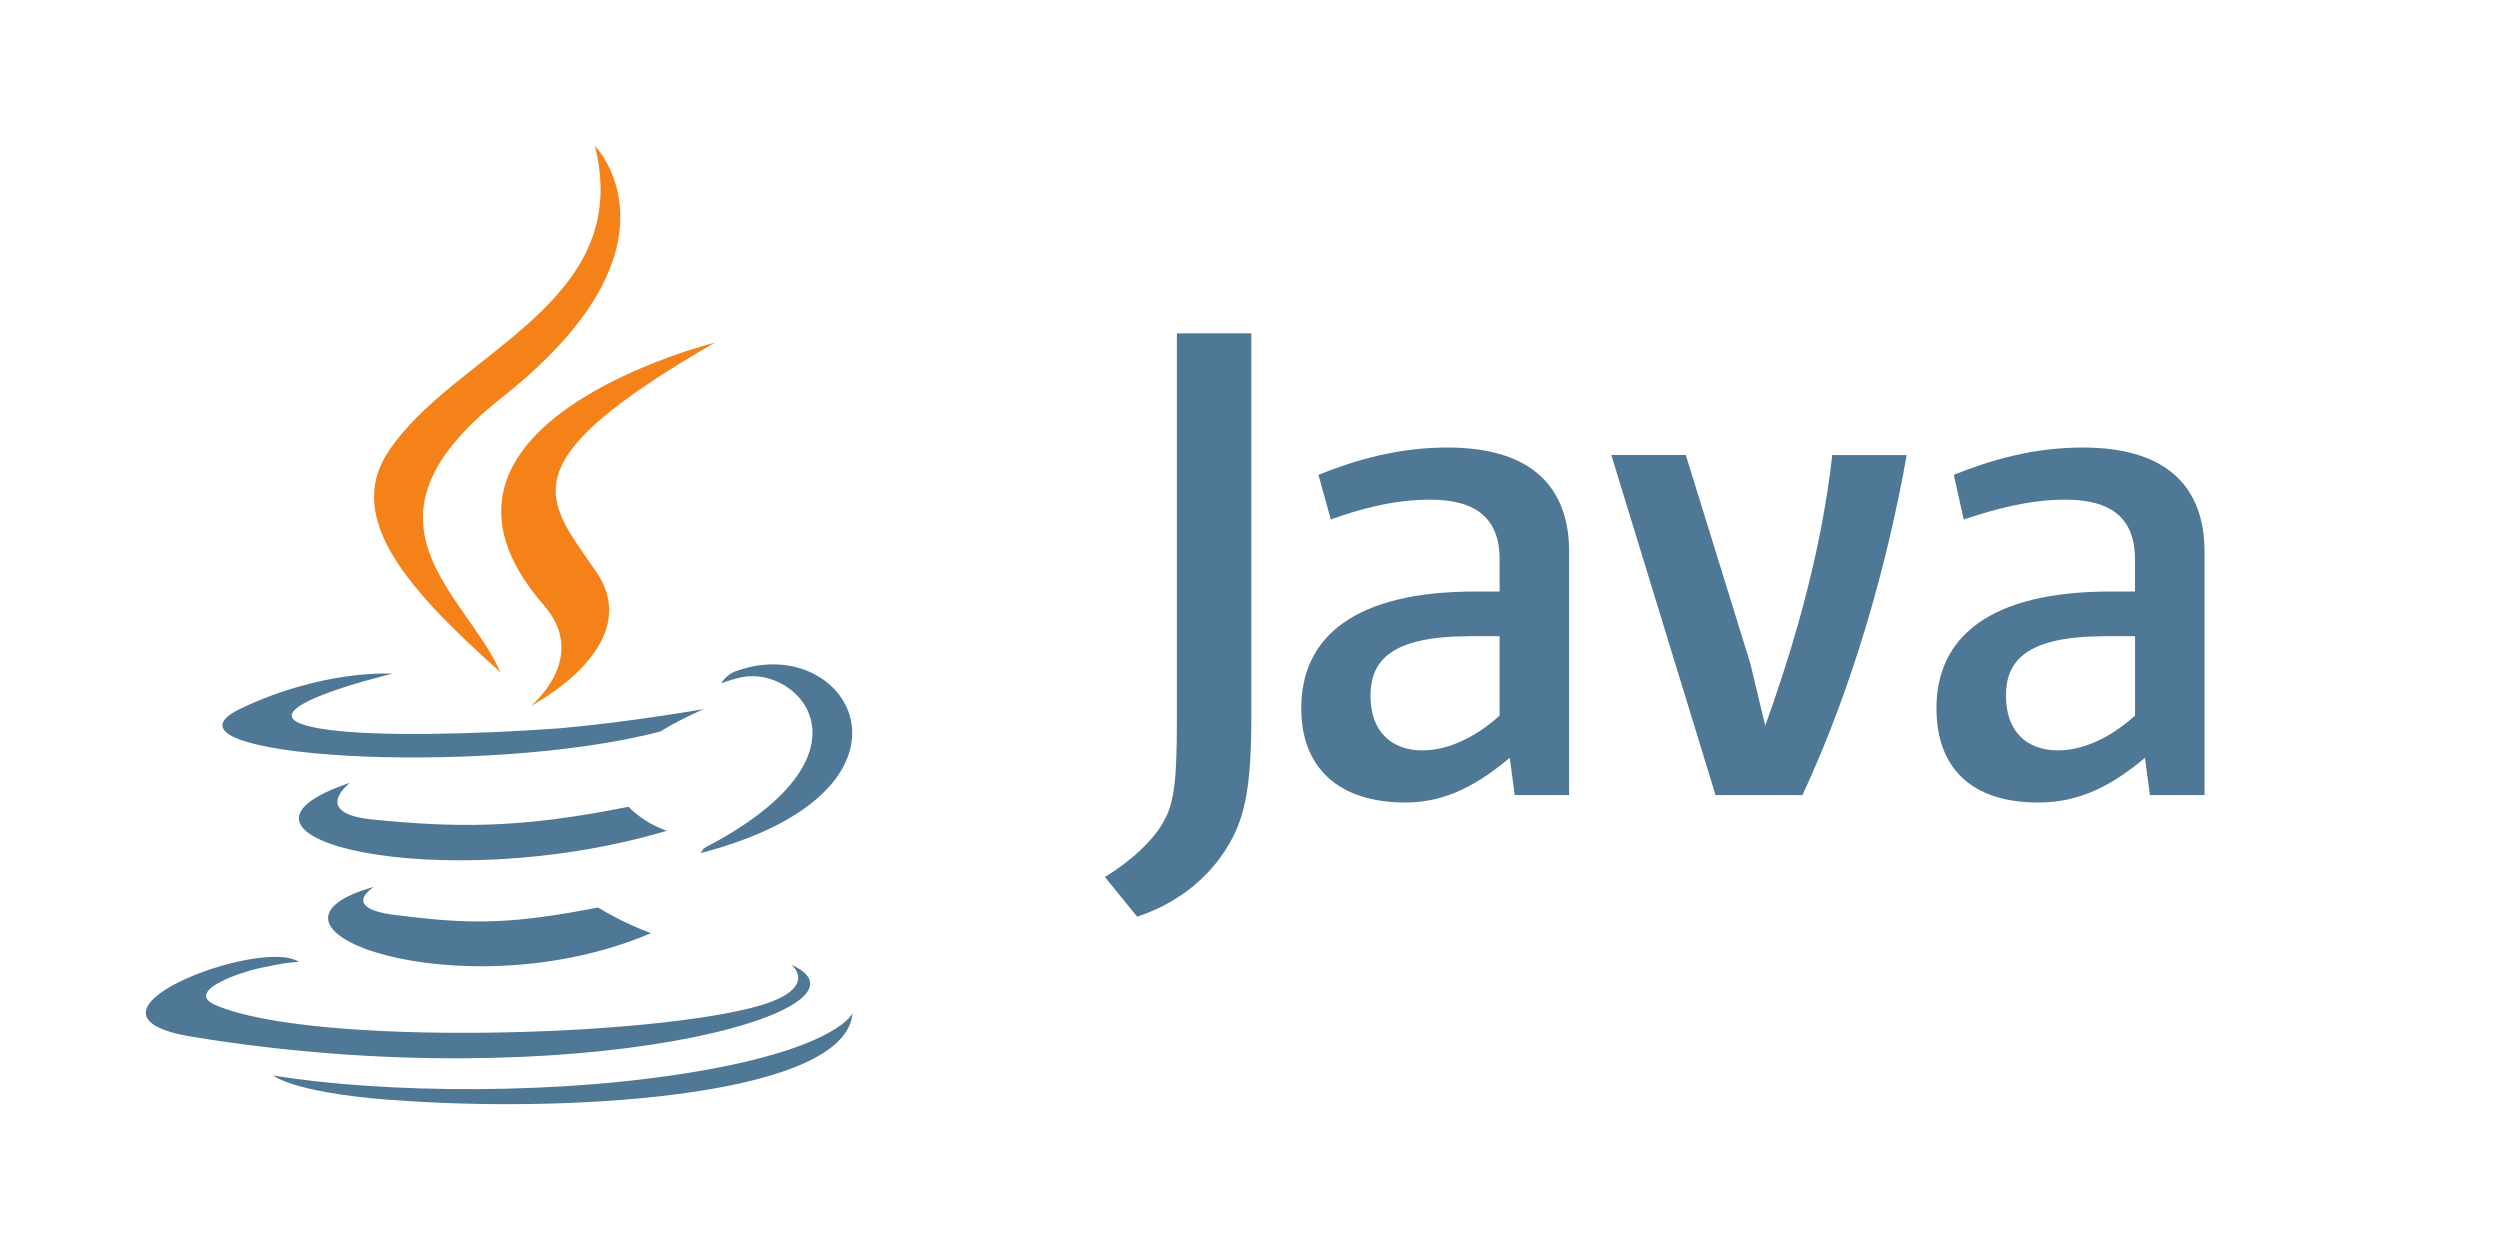
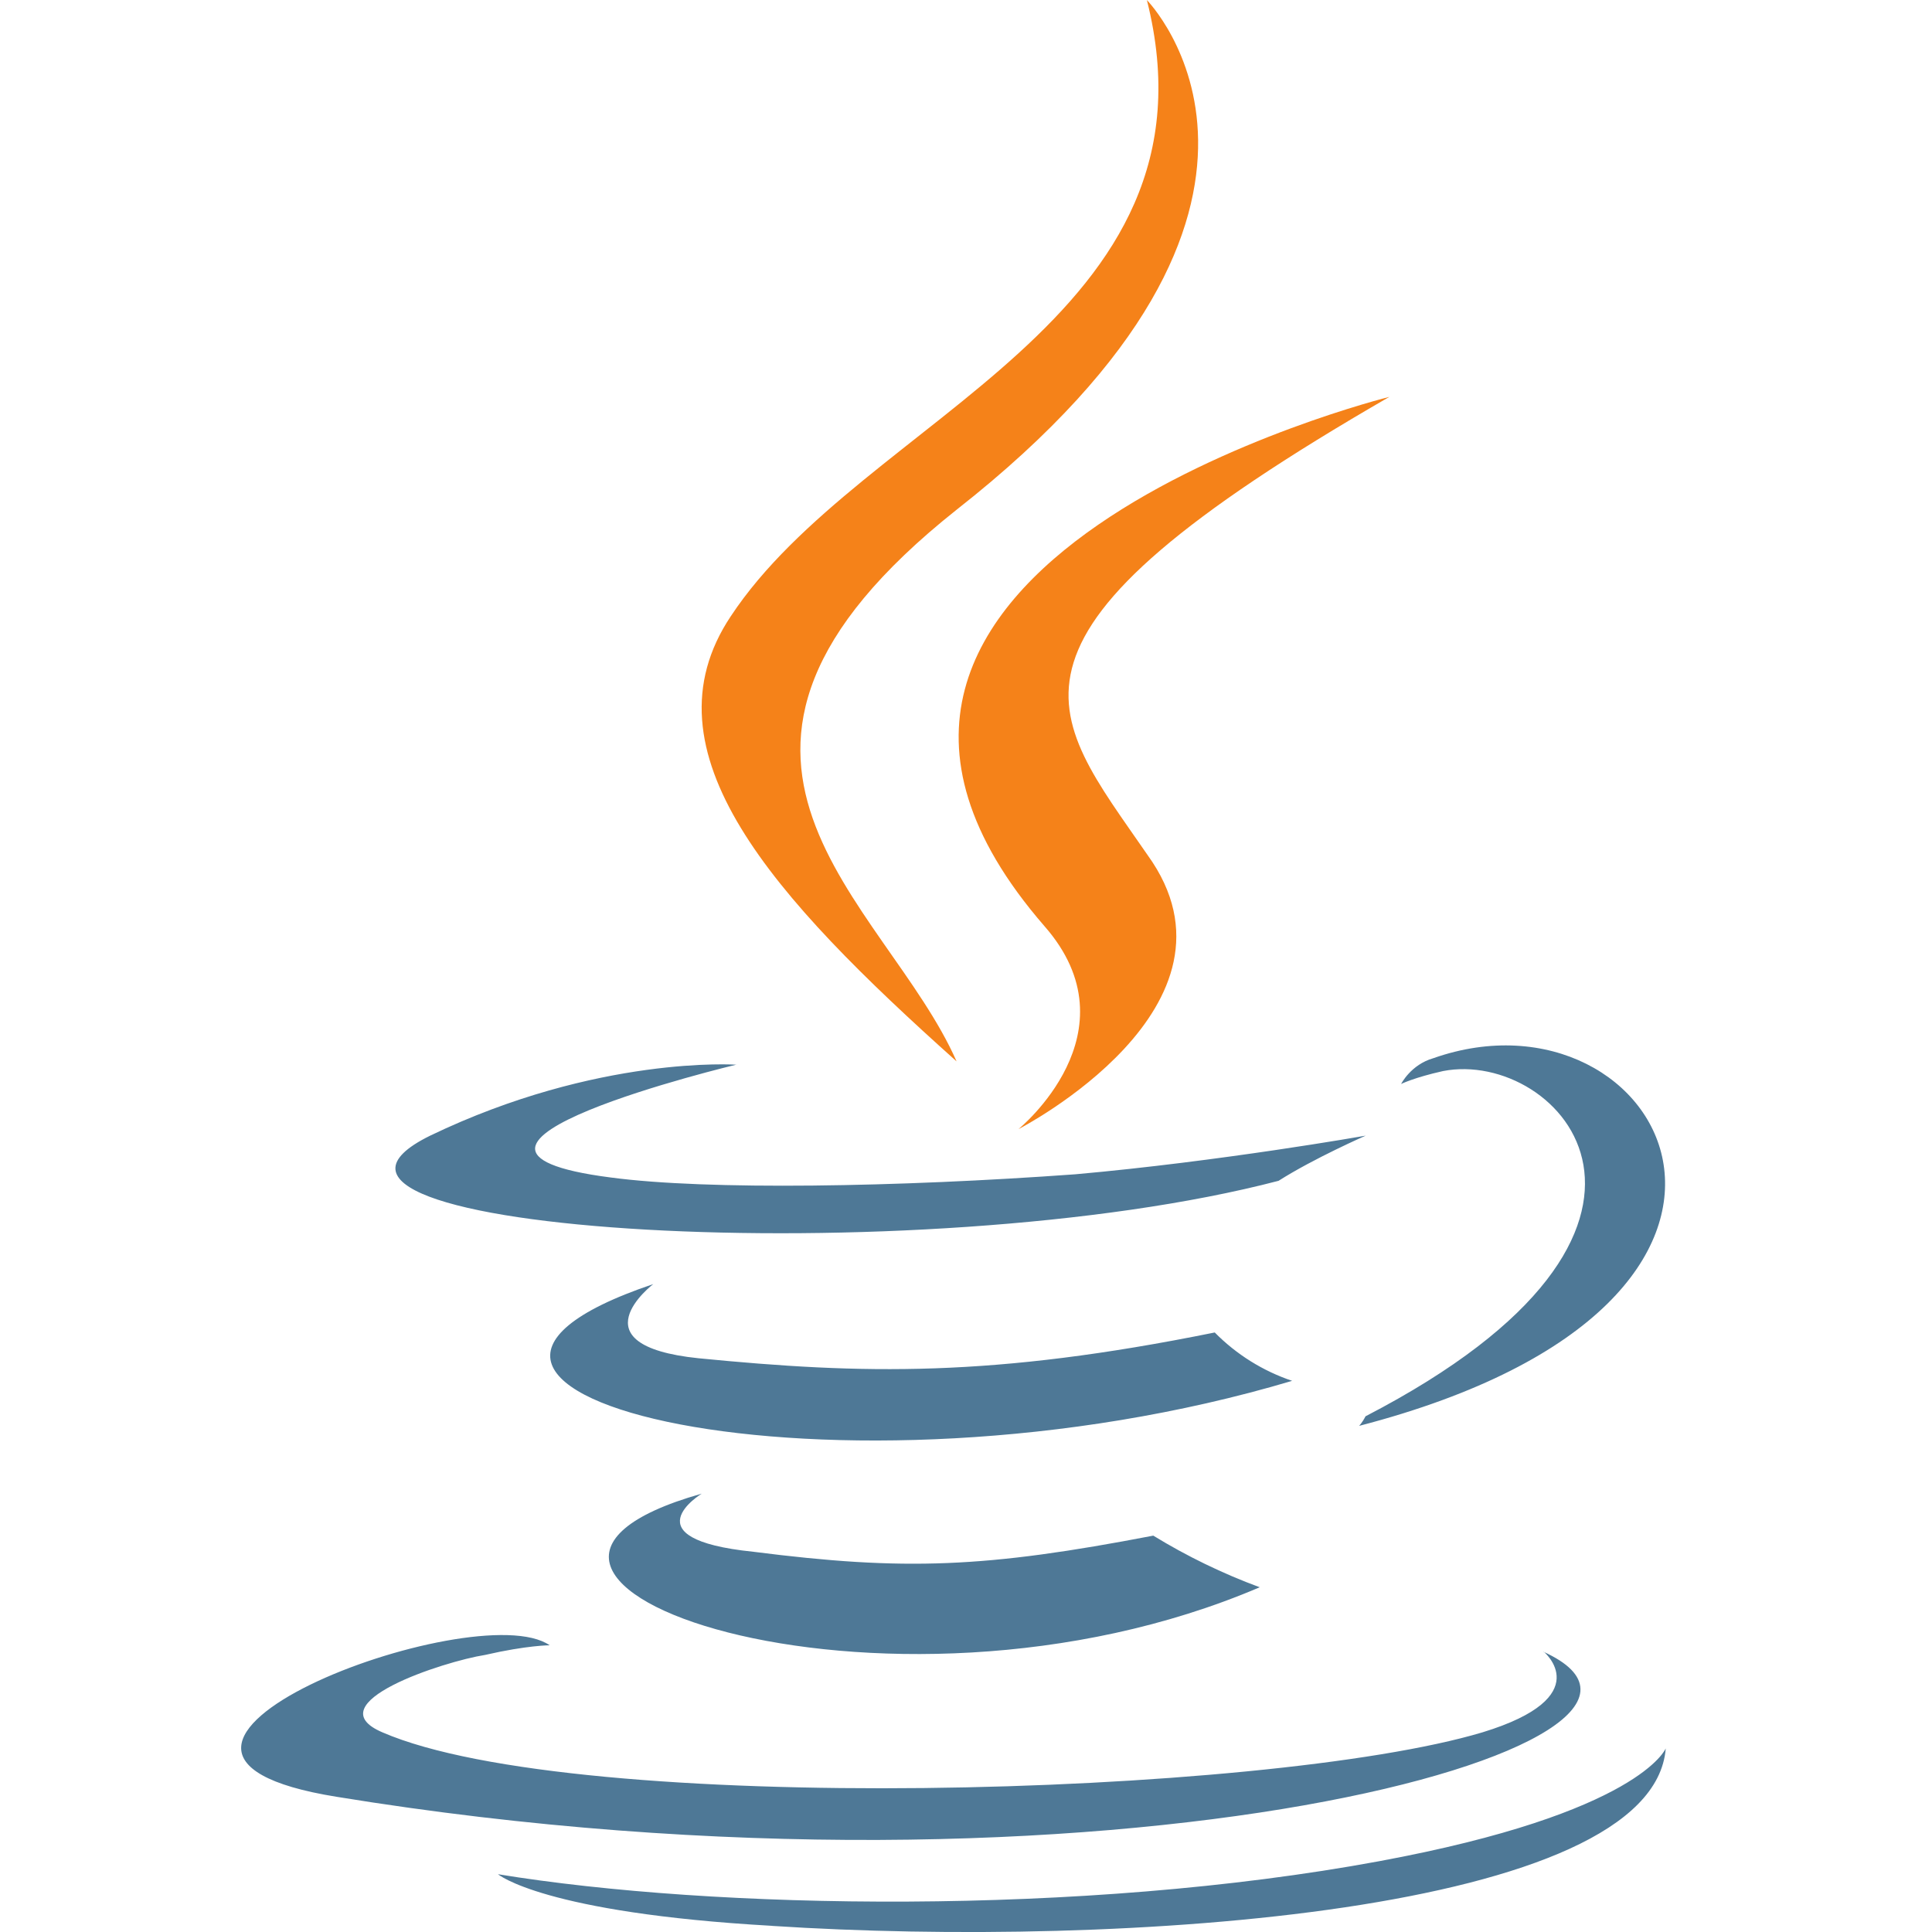
- <svg xmlns="http://www.w3.org/2000/svg" width="120" height="60">
-   <path d="M17.956 42.562s-1.767 1.075 1.23 1.383c3.6.46 5.53.384 9.524-.384 0 0 1.075.69 2.535 1.23-8.987 3.84-20.354-.23-13.288-2.227zm-1.152-4.992s-1.92 1.46 1.075 1.767c3.917.384 7 .46 12.29-.614 0 0 .69.768 1.843 1.152-10.83 3.226-22.966.307-15.208-2.304zm21.2 8.756s1.306 1.075-1.46 1.92c-5.146 1.536-21.583 1.997-26.192 0-1.613-.69 1.46-1.7 2.458-1.843 1-.23 1.536-.23 1.536-.23-1.766-1.23-11.752 2.535-5.07 3.6 18.357 2.995 33.488-1.306 28.726-3.456zM18.8 32.347s-8.372 1.997-2.996 2.688c2.304.307 6.836.23 11.06-.077 3.456-.307 6.913-.922 6.913-.922s-1.23.538-2.074 1.075c-8.526 2.227-24.886 1.23-20.2-1.075 3.994-1.92 7.297-1.7 7.297-1.7zm14.978 8.372c8.602-4.455 4.608-8.756 1.843-8.218-.69.154-1 .307-1 .307s.23-.46.768-.614c5.453-1.92 9.755 5.76-1.767 8.756 0 0 .077-.077.154-.23zM19.646 52.854c8.295.538 20.97-.307 21.276-4.224 0 0-.614 1.536-6.836 2.688-7.066 1.306-15.822 1.152-20.97.307 0 0 1.075.922 6.53 1.23z" fill="#4e7896" />
-   <path d="M28.555 7s4.762 4.84-4.532 12.136c-7.45 5.914-1.7 9.294 0 13.134-4.378-3.917-7.527-7.373-5.377-10.6 3.15-4.762 11.828-7.066 9.908-14.67zm-2.458 22.044c2.227 2.535-.615 4.84-.615 4.84s5.684-2.92 3.072-6.53c-2.38-3.456-4.224-5.146 5.76-10.907 0 0-15.746 3.917-8.218 12.596z" fill="#f58219" />
-   <path d="M75.318 38.162V26.485c0-2.98-1.668-5.004-5.838-5.004-2.383 0-4.41.596-6.196 1.31l.596 2.145c1.31-.477 2.98-.953 4.766-.953 2.264 0 3.336.953 3.336 2.86v1.55H70.8c-5.72 0-8.34 2.145-8.34 5.6 0 2.86 1.787 4.528 5.004 4.528 2.026 0 3.575-.953 5.004-2.145l.238 1.787h2.62zM71.98 34.35c-1.19 1.072-2.502 1.668-3.694 1.668-1.55 0-2.502-.953-2.502-2.62s.953-2.86 4.766-2.86h1.43v3.813zm14.536 3.813h-4.17L77.343 21.84h3.575l3.098 10.01.715 2.98c1.55-4.29 2.74-8.698 3.217-12.987h3.574c-.953 5.362-2.62 11.2-5.004 16.323zm19.302 0V26.485c0-2.98-1.668-5.004-5.84-5.004-2.383 0-4.408.596-6.196 1.31l.477 2.145c1.43-.477 3.098-.953 4.885-.953 2.264 0 3.336.953 3.336 2.86v1.55h-1.19c-5.72 0-8.34 2.145-8.34 5.6 0 2.86 1.668 4.528 4.885 4.528 2.145 0 3.694-.953 5.123-2.145l.238 1.787h2.62zm-3.336-3.813c-1.19 1.072-2.502 1.668-3.694 1.668-1.55 0-2.502-.953-2.502-2.62s.953-2.86 4.766-2.86h1.43v3.813zm-43.728 6.553c-.953 1.43-2.383 2.502-4.17 3.098l-1.55-1.906c1.192-.715 2.383-1.787 2.86-2.74.477-.834.596-2.026.596-4.766V16h3.575v18.35c0 3.694-.358 5.123-1.31 6.553z" fill="#4e7896" />
+ <svg xmlns="http://www.w3.org/2000/svg" width="64" height="64" viewBox="0 0 32 32">
+   <path d="M11.622 24.74s-1.23.748.855.962c2.51.32 3.847.267 6.625-.267a10.02 10.02 0 0 0 1.763.855c-6.25 2.672-14.16-.16-9.244-1.55zm-.8-3.473s-1.336 1.015.748 1.23c2.725.267 4.862.32 8.55-.427a3.26 3.26 0 0 0 1.282.801c-7.534 2.244-15.976.214-10.58-1.603zm14.747 6.09s.908.748-1.015 1.336c-3.58 1.07-15.014 1.39-18.22 0-1.122-.48 1.015-1.175 1.7-1.282.695-.16 1.07-.16 1.07-.16-1.23-.855-8.175 1.763-3.526 2.51 12.77 2.084 23.296-.908 19.983-2.404zM12.2 17.633s-5.824 1.39-2.084 1.87c1.603.214 4.755.16 7.694-.053 2.404-.214 4.81-.64 4.81-.64s-.855.374-1.443.748c-5.93 1.55-17.312.855-14.052-.748 2.778-1.336 5.076-1.175 5.076-1.175zm10.42 5.824c5.984-3.1 3.206-6.09 1.282-5.717-.48.107-.695.214-.695.214s.16-.32.534-.427c3.794-1.336 6.786 4.007-1.23 6.09 0 0 .053-.053.107-.16zm-9.83 8.442c5.77.374 14.587-.214 14.8-2.94 0 0-.427 1.07-4.755 1.87-4.916.908-11.007.8-14.587.214 0 0 .748.64 4.542.855z" fill="#4e7896" />
+   <path d="M18.996.001s3.313 3.366-3.152 8.442c-5.183 4.114-1.175 6.465 0 9.137-3.046-2.725-5.236-5.13-3.74-7.373C14.294 6.893 20.332 5.3 18.996.001zm-1.7 15.335c1.55 1.763-.427 3.366-.427 3.366s3.954-2.03 2.137-4.542c-1.656-2.404-2.94-3.58 4.007-7.587 0 0-10.953 2.725-5.717 8.763z" fill="#f58219" />
</svg>
